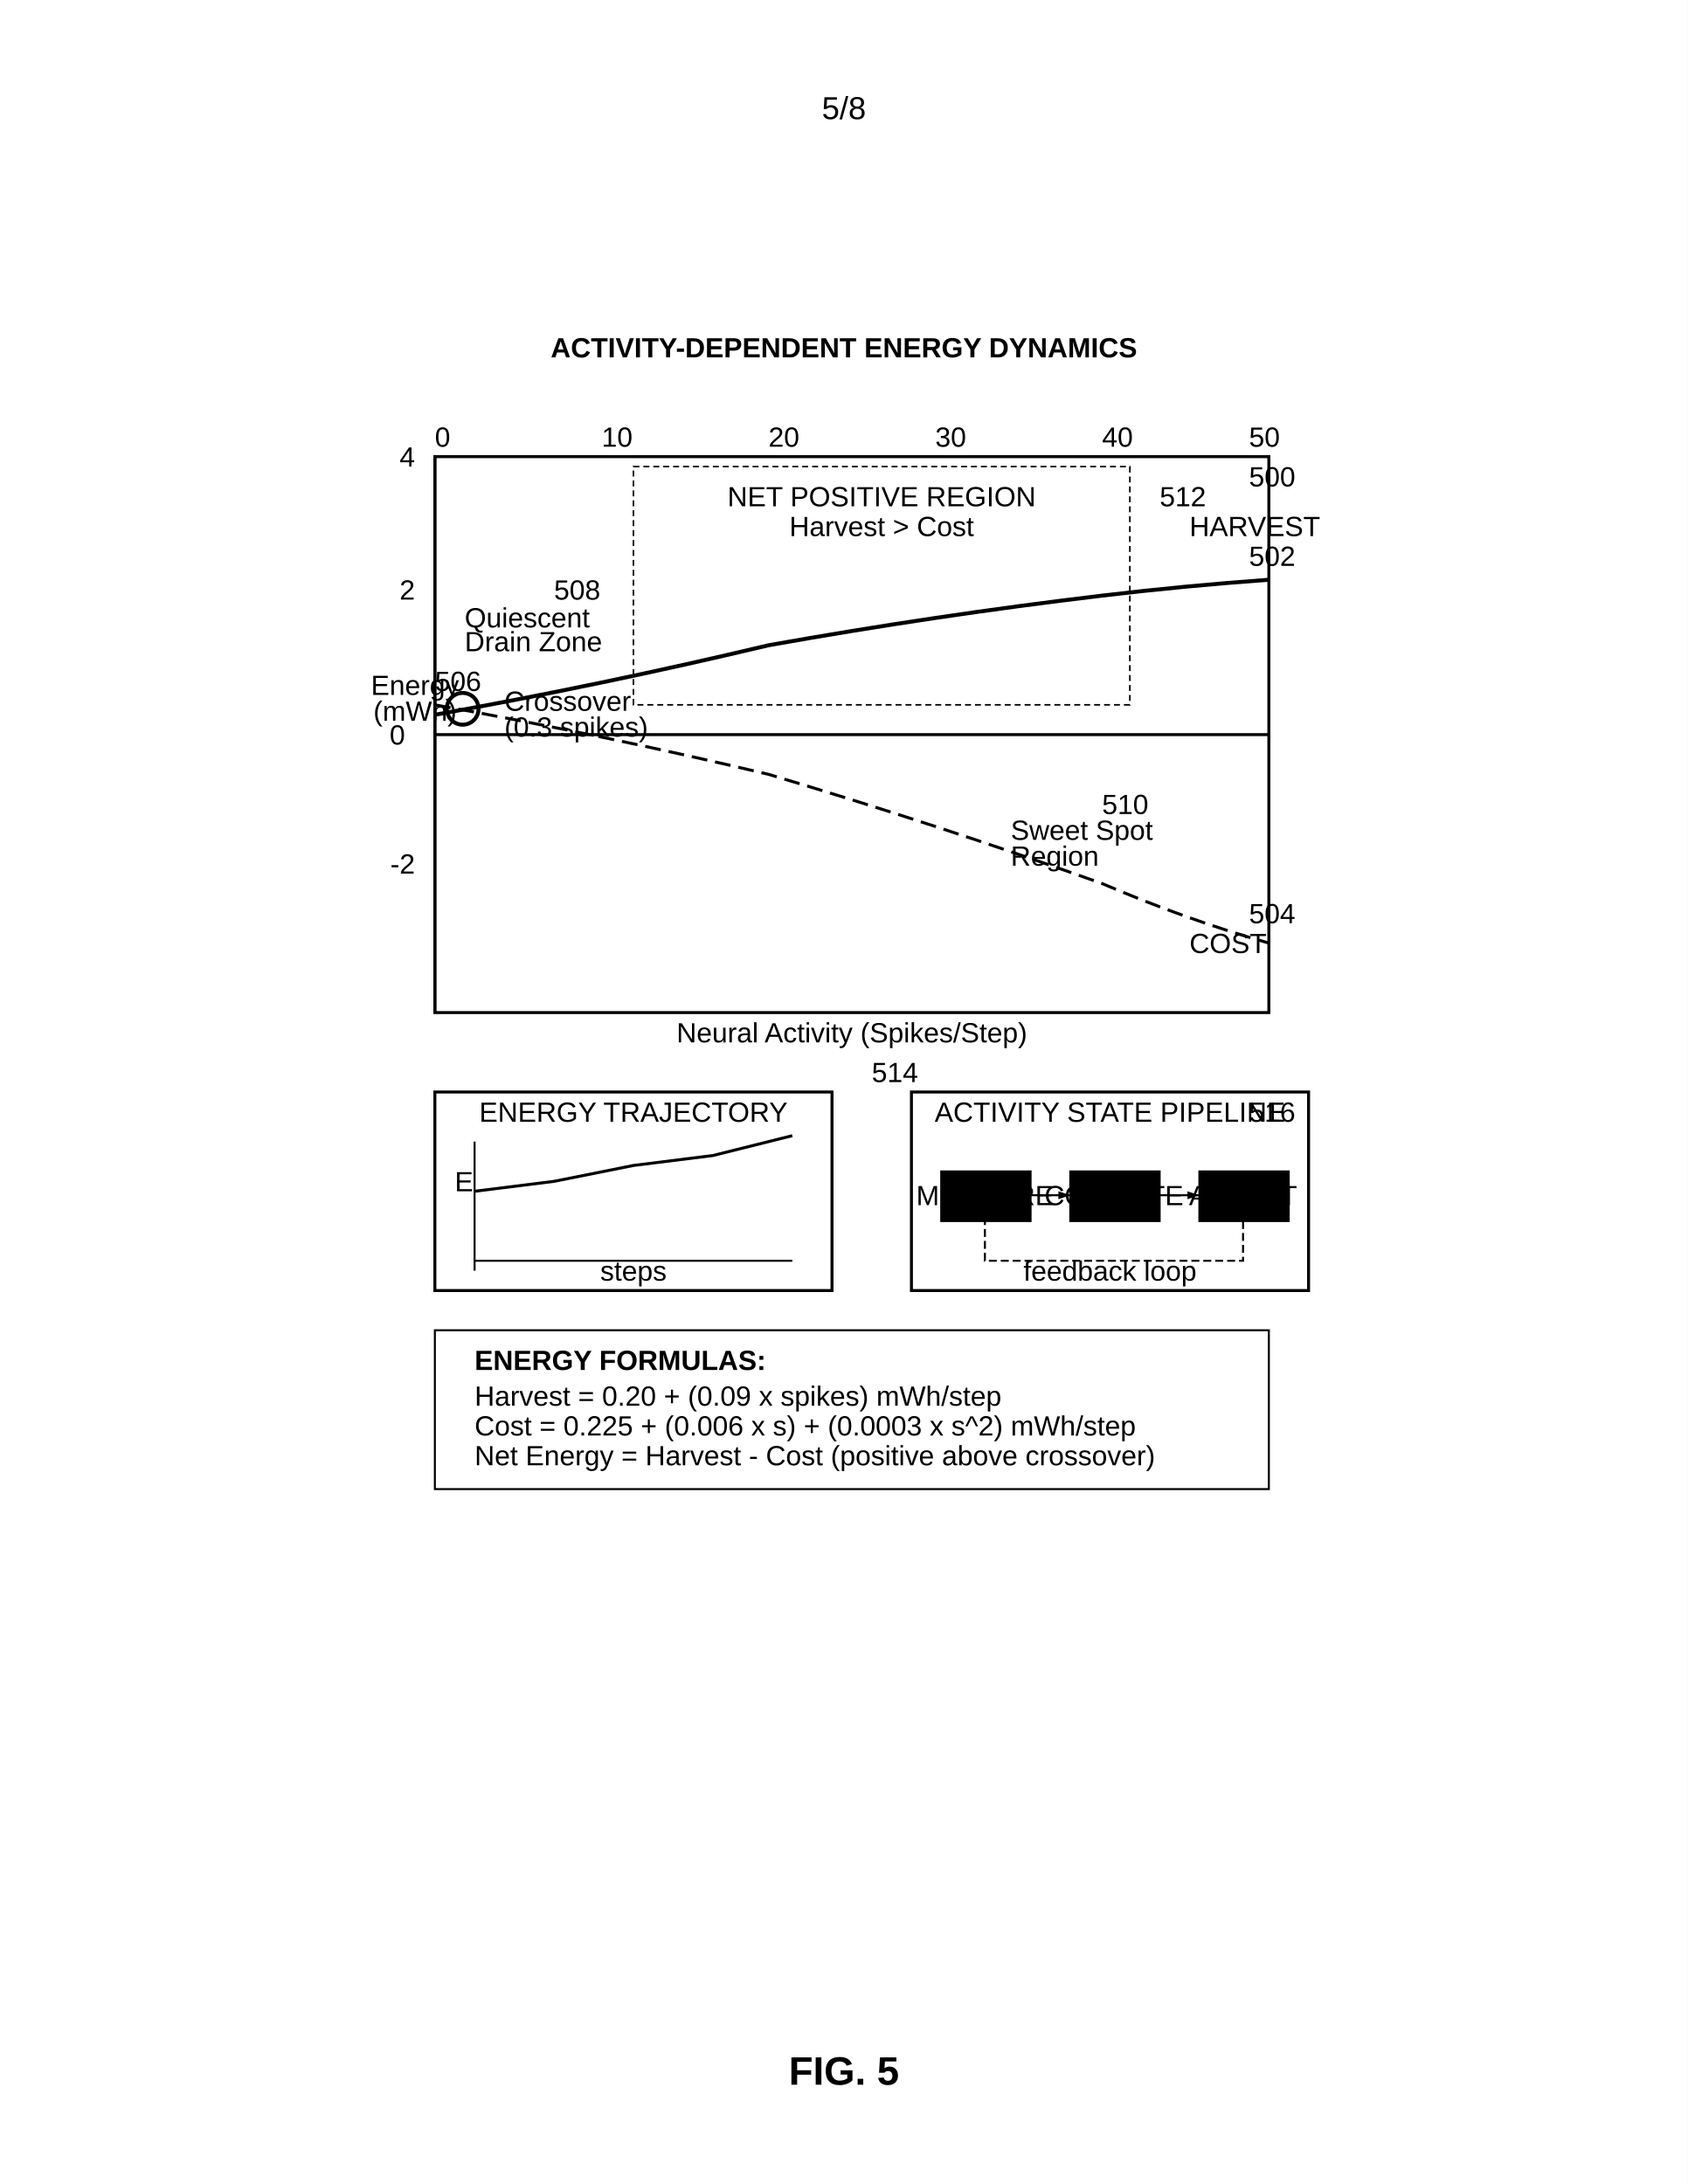
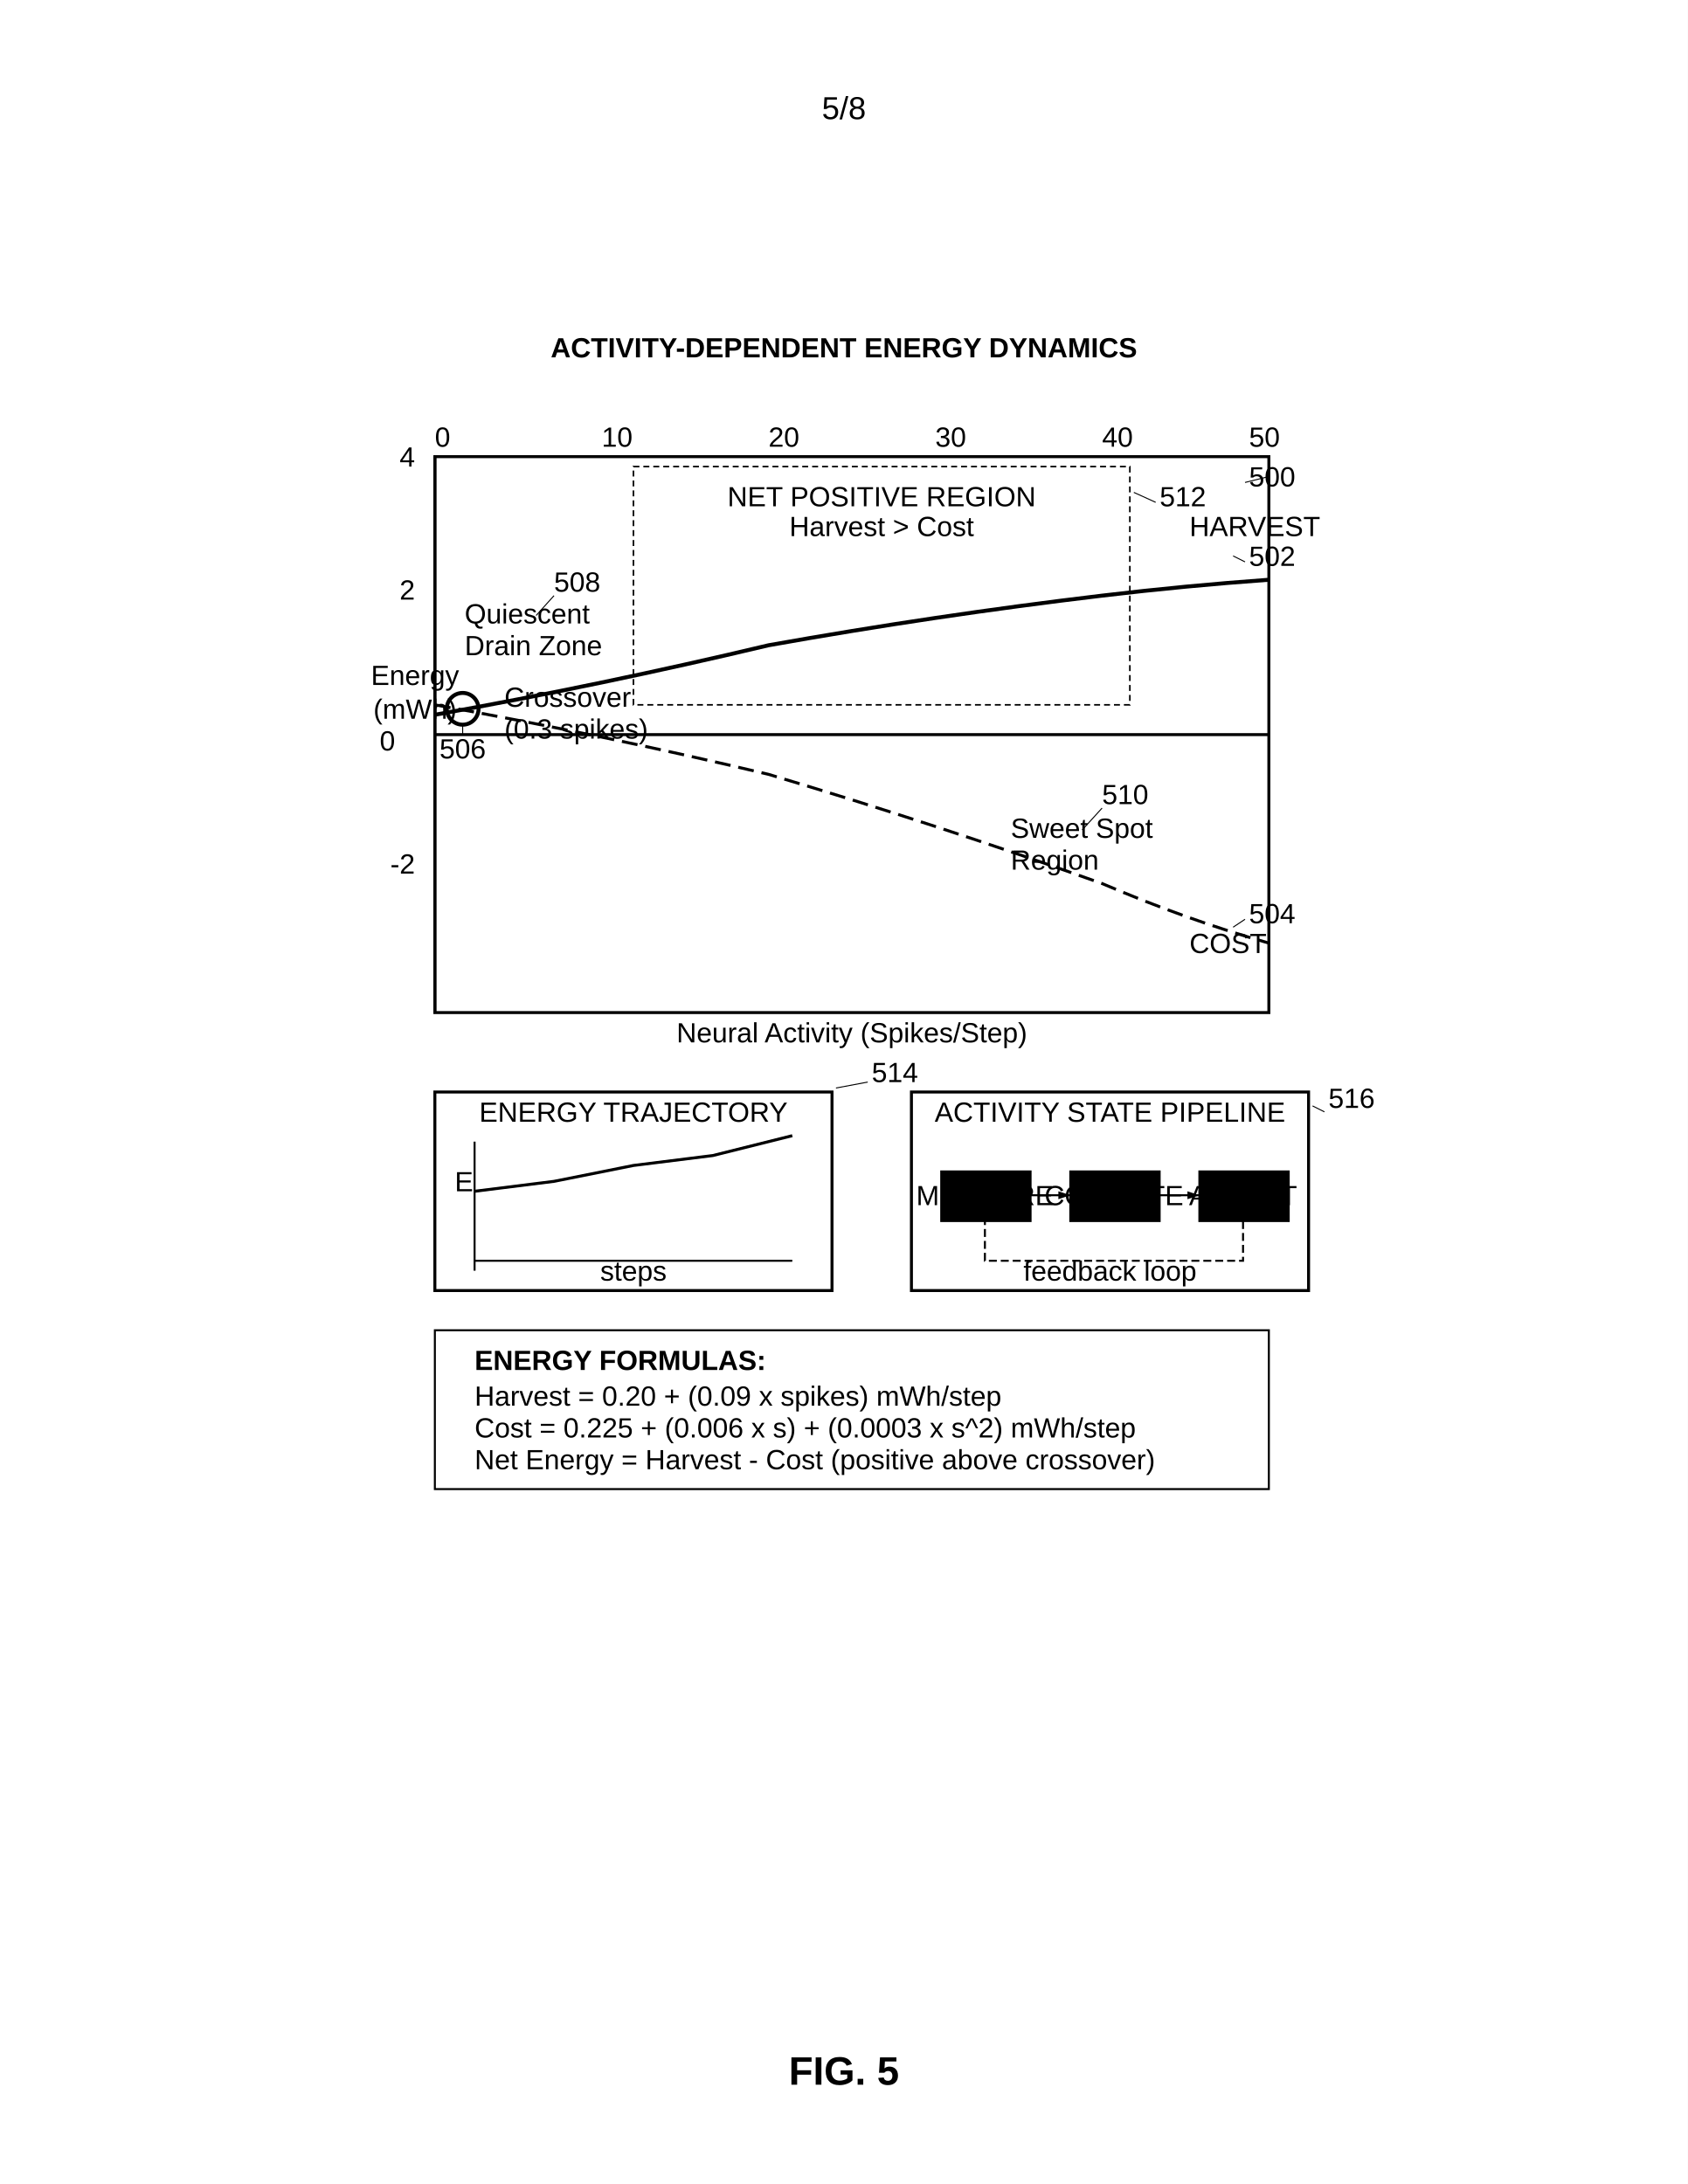
<svg xmlns="http://www.w3.org/2000/svg" width="8.5in" height="11in" viewBox="0 0 850 1100">
  <defs>
    <marker id="ah" markerWidth="6" markerHeight="4" refX="6" refY="2" orient="auto">
      <polygon points="0 0, 6 2, 0 4" fill="black" />
    </marker>
  </defs>
  <rect width="100%" height="100%" fill="white" />
  <text x="425" y="60" font-family="Arial, sans-serif" font-size="16" text-anchor="middle" fill="black">5/8</text>
  <text x="425" y="180" font-family="Arial, sans-serif" font-size="14" font-weight="bold" text-anchor="middle" fill="black">ACTIVITY-DEPENDENT ENERGY DYNAMICS</text>
  <rect width="420" height="280" fill="none" stroke="black" stroke-width="1.5" x="219" y="230" />
  <text x="629" y="245" font-family="Arial, sans-serif" font-size="14" fill="black">500</text>
  <path d="M 219 230 v 280 M 219 370 h 420" stroke="black" stroke-width="1.5" />
-   <text x="209" y="350" font-family="Arial, sans-serif" font-size="14" text-anchor="middle" fill="black">Energy</text>
-   <text x="209" y="363" font-family="Arial, sans-serif" font-size="14" text-anchor="middle" fill="black">(mWh)</text>
+   <text x="209" y="345" font-family="Arial, sans-serif" font-size="14" text-anchor="middle" fill="black">Energy</text>
+   <text x="209" y="362" font-family="Arial, sans-serif" font-size="14" text-anchor="middle" fill="black">(mWh)</text>
  <text x="429" y="525" font-family="Arial, sans-serif" font-size="14" text-anchor="middle" fill="black">Neural Activity (Spikes/Step)</text>
  <text x="219" y="225" font-family="Arial, sans-serif" font-size="14" fill="black">0</text>
  <text x="303" y="225" font-family="Arial, sans-serif" font-size="14" fill="black">10</text>
  <text x="387" y="225" font-family="Arial, sans-serif" font-size="14" fill="black">20</text>
  <text x="471" y="225" font-family="Arial, sans-serif" font-size="14" fill="black">30</text>
  <text x="555" y="225" font-family="Arial, sans-serif" font-size="14" fill="black">40</text>
  <text x="629" y="225" font-family="Arial, sans-serif" font-size="14" fill="black">50</text>
-   <text x="204" y="375" font-family="Arial, sans-serif" font-size="14" text-anchor="end" fill="black">0</text>
+   <text x="199" y="378" font-family="Arial, sans-serif" font-size="14" text-anchor="end" fill="black">0</text>
  <text x="209" y="302" font-family="Arial, sans-serif" font-size="14" text-anchor="end" fill="black">2</text>
  <text x="209" y="235" font-family="Arial, sans-serif" font-size="14" text-anchor="end" fill="black">4</text>
  <text x="209" y="440" font-family="Arial, sans-serif" font-size="14" text-anchor="end" fill="black">-2</text>
  <path d="M 219 360 q 84 -15 168 -35 84 -15 168 -25 42 -5 84 -8" fill="none" stroke="black" stroke-width="2" />
  <text x="629" y="285" font-family="Arial, sans-serif" font-size="14" fill="black">502</text>
  <text x="599" y="270" font-family="Arial, sans-serif" font-size="14" fill="black">HARVEST</text>
  <path d="M 219 355 q 84 15 168 35 84 25 168 55 42 18 84 30" fill="none" stroke="black" stroke-width="1.5" stroke-dasharray="8,4" />
  <text x="629" y="465" font-family="Arial, sans-serif" font-size="14" fill="black">504</text>
  <text x="599" y="480" font-family="Arial, sans-serif" font-size="14" fill="black">COST</text>
  <circle cx="233" cy="357" r="8" fill="none" stroke="black" stroke-width="2" />
-   <text x="219" y="348" font-family="Arial, sans-serif" font-size="14" fill="black">506</text>
-   <text x="254" y="358" font-family="Arial, sans-serif" font-size="14" fill="black">Crossover</text>
-   <text x="254" y="371" font-family="Arial, sans-serif" font-size="14" fill="black">(0.3 spikes)</text>
+   <text x="233" y="382" font-family="Arial, sans-serif" font-size="14" text-anchor="middle" fill="black">506</text>
+   <text x="254" y="356" font-family="Arial, sans-serif" font-size="14" fill="black">Crossover</text>
+   <text x="254" y="372" font-family="Arial, sans-serif" font-size="14" fill="black">(0.3 spikes)</text>
  <rect x="319" y="235" width="250" height="120" fill="none" stroke="black" stroke-width="0.8" stroke-dasharray="3,2" />
  <text x="444" y="255" font-family="Arial, sans-serif" font-size="14" text-anchor="middle" fill="black">NET POSITIVE REGION</text>
  <text x="444" y="270" font-family="Arial, sans-serif" font-size="14" text-anchor="middle" fill="black">Harvest &gt; Cost</text>
  <text x="584" y="255" font-family="Arial, sans-serif" font-size="14" fill="black">512</text>
-   <text x="279" y="302" font-family="Arial, sans-serif" font-size="14" fill="black">508</text>
-   <text x="234" y="316" font-family="Arial, sans-serif" font-size="14" fill="black">Quiescent</text>
-   <text x="234" y="328" font-family="Arial, sans-serif" font-size="14" fill="black">Drain Zone</text>
-   <text x="555" y="410" font-family="Arial, sans-serif" font-size="14" fill="black">510</text>
-   <text x="509" y="423" font-family="Arial, sans-serif" font-size="14" fill="black">Sweet Spot</text>
-   <text x="509" y="436" font-family="Arial, sans-serif" font-size="14" fill="black">Region</text>
+   <text x="279" y="298" font-family="Arial, sans-serif" font-size="14" fill="black">508</text>
+   <text x="234" y="314" font-family="Arial, sans-serif" font-size="14" fill="black">Quiescent</text>
+   <text x="234" y="330" font-family="Arial, sans-serif" font-size="14" fill="black">Drain Zone</text>
+   <text x="555" y="405" font-family="Arial, sans-serif" font-size="14" fill="black">510</text>
+   <text x="509" y="422" font-family="Arial, sans-serif" font-size="14" fill="black">Sweet Spot</text>
+   <text x="509" y="438" font-family="Arial, sans-serif" font-size="14" fill="black">Region</text>
  <rect width="200" height="100" fill="none" stroke="black" stroke-width="1.5" x="219" y="550" />
  <text x="319" y="565" font-family="Arial, sans-serif" font-size="14" text-anchor="middle" fill="black">ENERGY TRAJECTORY</text>
  <path d="M 239 635 h 160 M 239 575 v 65" stroke="black" stroke-width="1" />
  <path d="M 239 600 l 40 -5 40 -8 40 -5 40 -10" fill="none" stroke="black" stroke-width="1.5" />
  <text x="319" y="645" font-family="Arial, sans-serif" font-size="14" text-anchor="middle" fill="black">steps</text>
  <text x="229" y="600" font-family="Arial, sans-serif" font-size="14" fill="black">E</text>
  <text x="439" y="545" font-family="Arial, sans-serif" font-size="14" fill="black">514</text>
  <rect width="200" height="100" fill="white" stroke="black" stroke-width="1.5" x="459" y="550" />
  <text x="559" y="565" font-family="Arial, sans-serif" font-size="14" text-anchor="middle" fill="black">ACTIVITY STATE PIPELINE</text>
  <rect x="474" y="590" width="45" height="25" stroke="black" />
  <text x="496" y="607" font-family="Arial, sans-serif" font-size="14" text-anchor="middle" fill="black">MEASURE</text>
  <rect x="539" y="590" width="45" height="25" stroke="black" />
  <text x="561" y="607" font-family="Arial, sans-serif" font-size="14" text-anchor="middle" fill="black">COMPUTE</text>
  <rect x="604" y="590" width="45" height="25" stroke="black" />
  <text x="626" y="607" font-family="Arial, sans-serif" font-size="14" text-anchor="middle" fill="black">ADJUST</text>
  <path d="M 519 602 h 20" stroke="black" marker-end="url(#ah)" />
  <path d="M 584 602 h 20" stroke="black" marker-end="url(#ah)" />
  <path d="M 626 615 v 20 H 496 V 615" fill="none" stroke="black" stroke-dasharray="4,2" />
  <text x="559" y="645" font-family="Arial, sans-serif" font-size="14" text-anchor="middle" fill="black">feedback loop</text>
-   <text x="629" y="565" font-family="Arial, sans-serif" font-size="14" fill="black">516</text>
+   <text x="669" y="558" font-family="Arial, sans-serif" font-size="14" fill="black">516</text>
  <rect x="219" y="670" width="420" height="80" fill="none" stroke="black" stroke-width="1" />
  <text x="239" y="690" font-family="Arial, sans-serif" font-size="14" font-weight="bold" fill="black">ENERGY FORMULAS:</text>
  <text x="239" y="708" font-family="Arial, sans-serif" font-size="14" fill="black">Harvest = 0.20 + (0.09 x spikes) mWh/step</text>
-   <text x="239" y="723" font-family="Arial, sans-serif" font-size="14" fill="black">Cost = 0.225 + (0.006 x s) + (0.0003 x s^2) mWh/step</text>
-   <text x="239" y="738" font-family="Arial, sans-serif" font-size="14" fill="black">Net Energy = Harvest - Cost (positive above crossover)</text>
+   <text x="239" y="724" font-family="Arial, sans-serif" font-size="14" fill="black">Cost = 0.225 + (0.006 x s) + (0.0003 x s^2) mWh/step</text>
+   <text x="239" y="740" font-family="Arial, sans-serif" font-size="14" fill="black">Net Energy = Harvest - Cost (positive above crossover)</text>
+   <line x1="627" y1="243" x2="639" y2="240" stroke="black" stroke-width="0.5" />
+   <line x1="627" y1="283" x2="621" y2="280" stroke="black" stroke-width="0.5" />
+   <line x1="627" y1="463" x2="621" y2="467" stroke="black" stroke-width="0.5" />
+   <line x1="233" y1="370" x2="233" y2="365" stroke="black" stroke-width="0.5" />
+   <line x1="279" y1="300" x2="270" y2="310" stroke="black" stroke-width="0.5" />
+   <line x1="555" y1="407" x2="545" y2="418" stroke="black" stroke-width="0.5" />
+   <line x1="582" y1="253" x2="571" y2="248" stroke="black" stroke-width="0.5" />
+   <line x1="437" y1="545" x2="421" y2="548" stroke="black" stroke-width="0.5" />
+   <line x1="667" y1="560" x2="661" y2="557" stroke="black" stroke-width="0.5" />
  <text x="425" y="1050" font-family="Arial, sans-serif" font-size="20" font-weight="bold" text-anchor="middle" fill="black">FIG. 5</text>
</svg>
